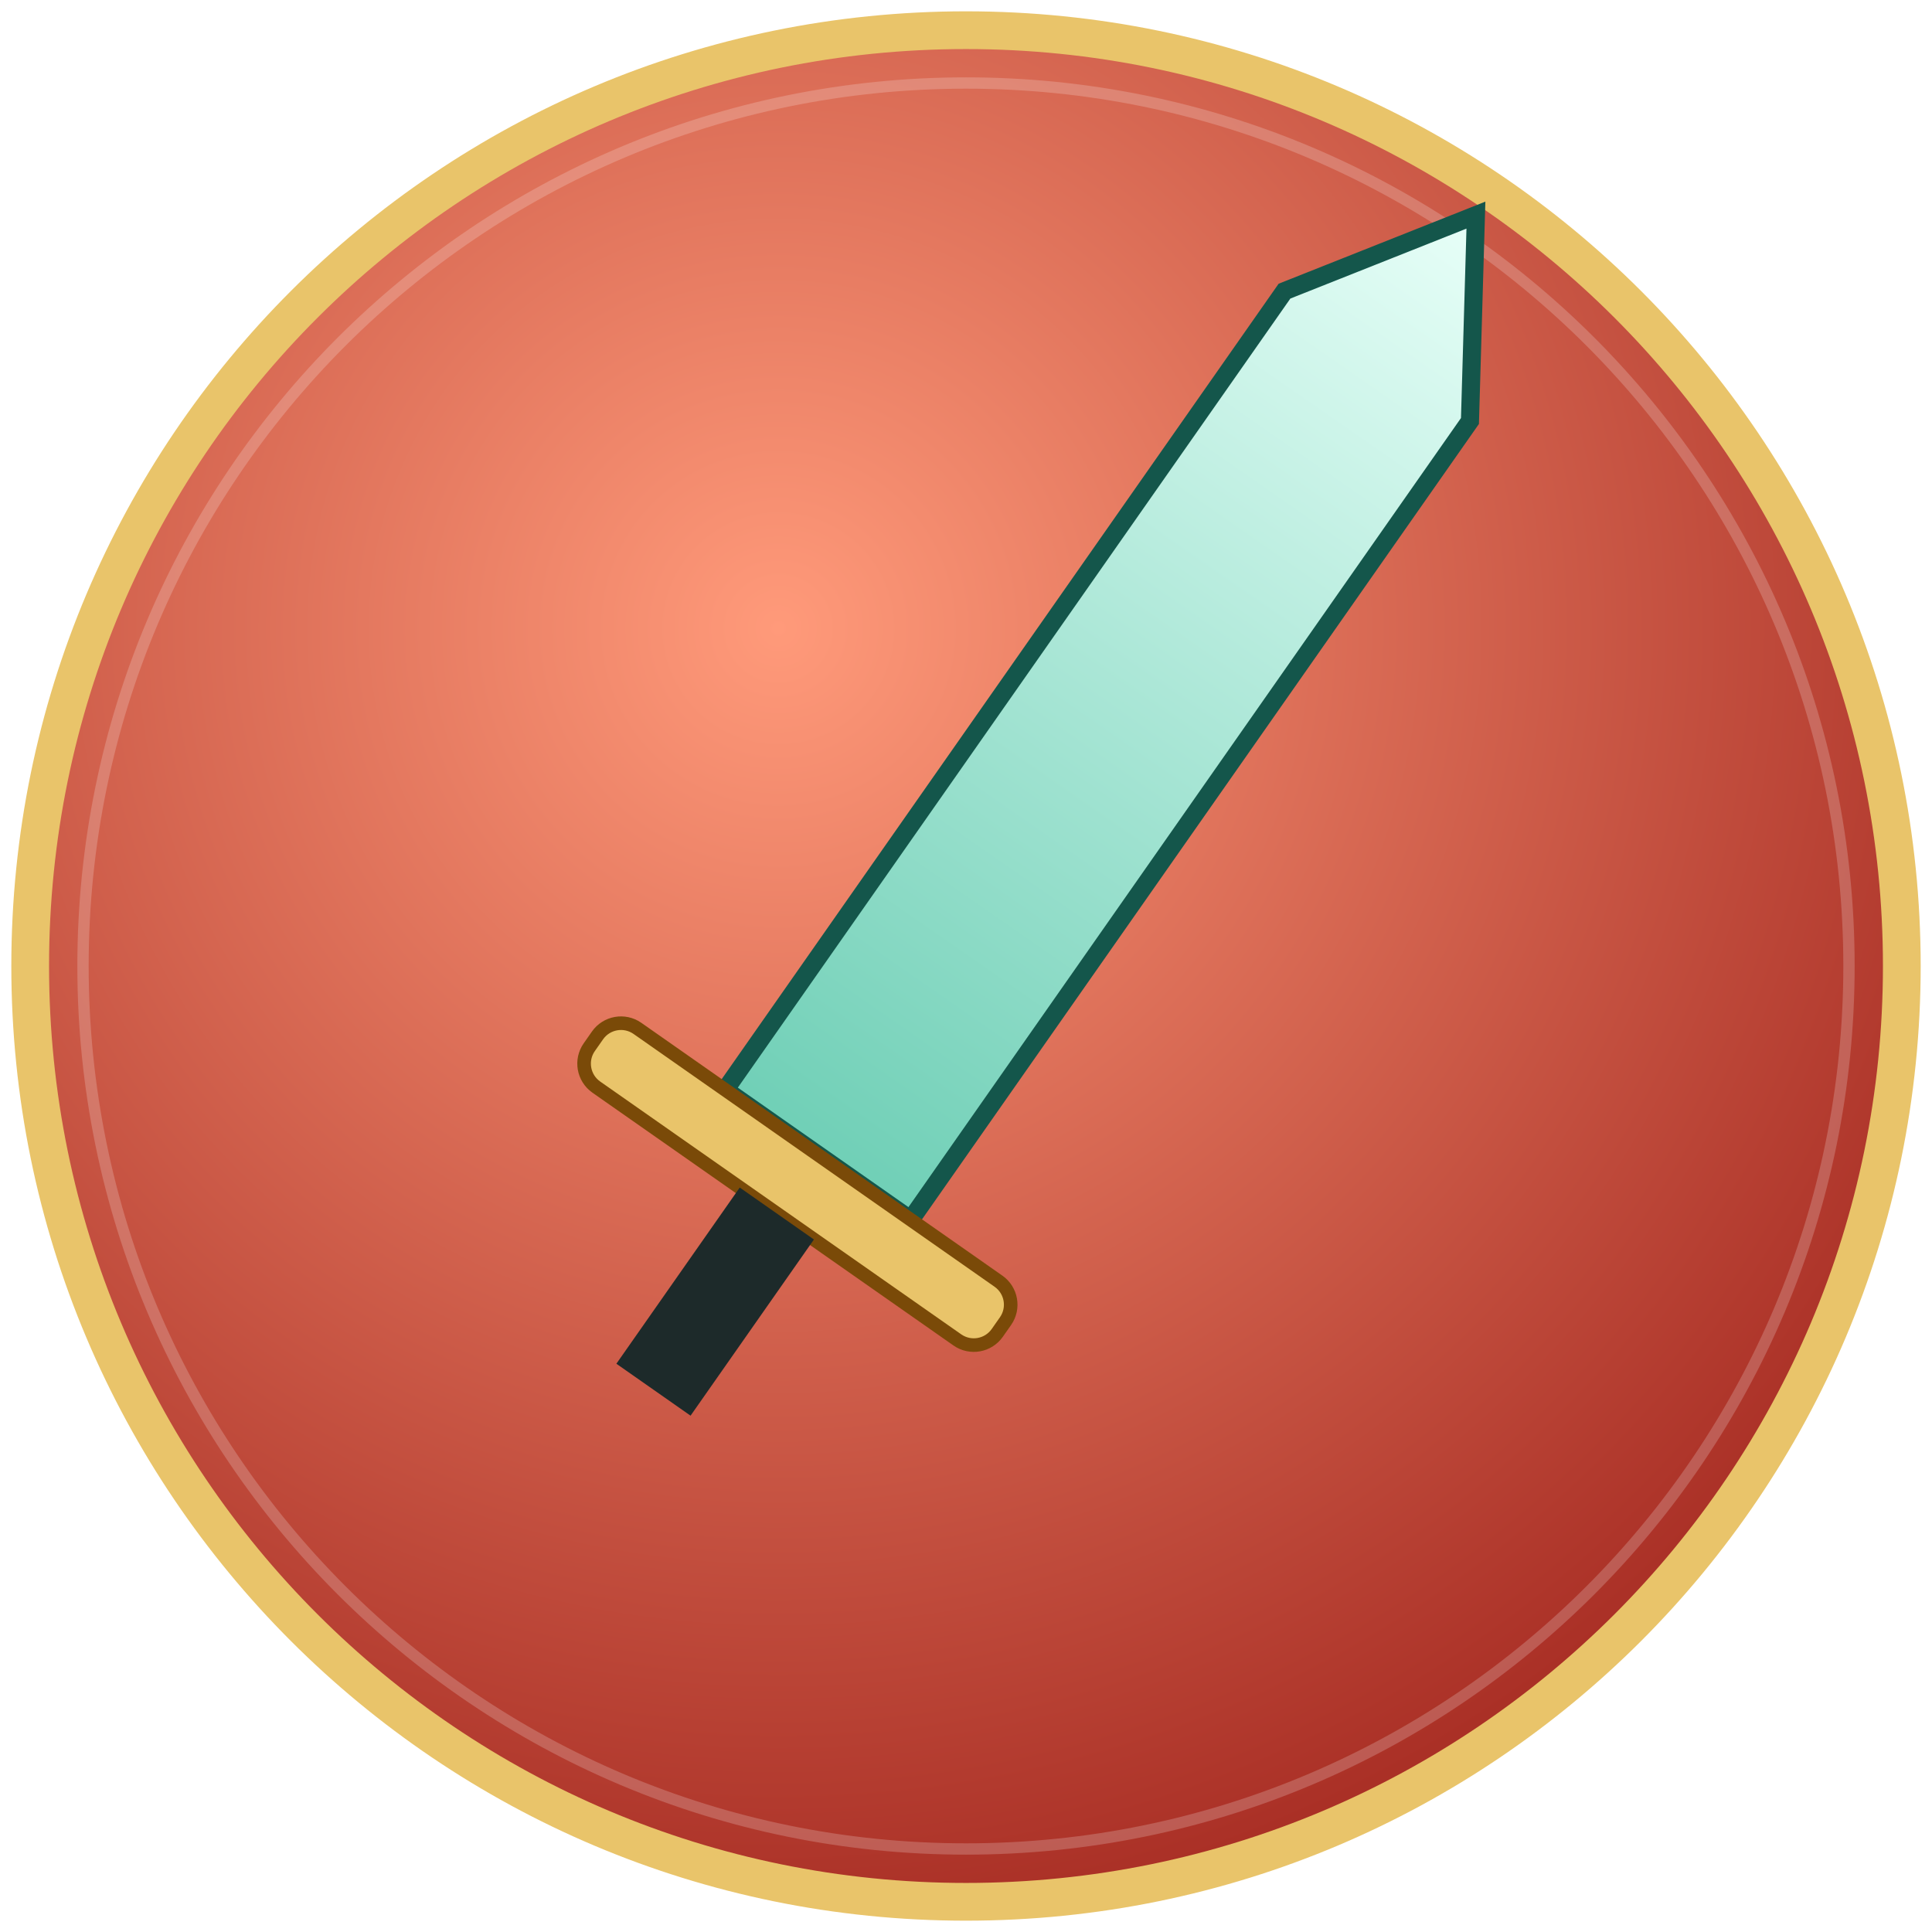
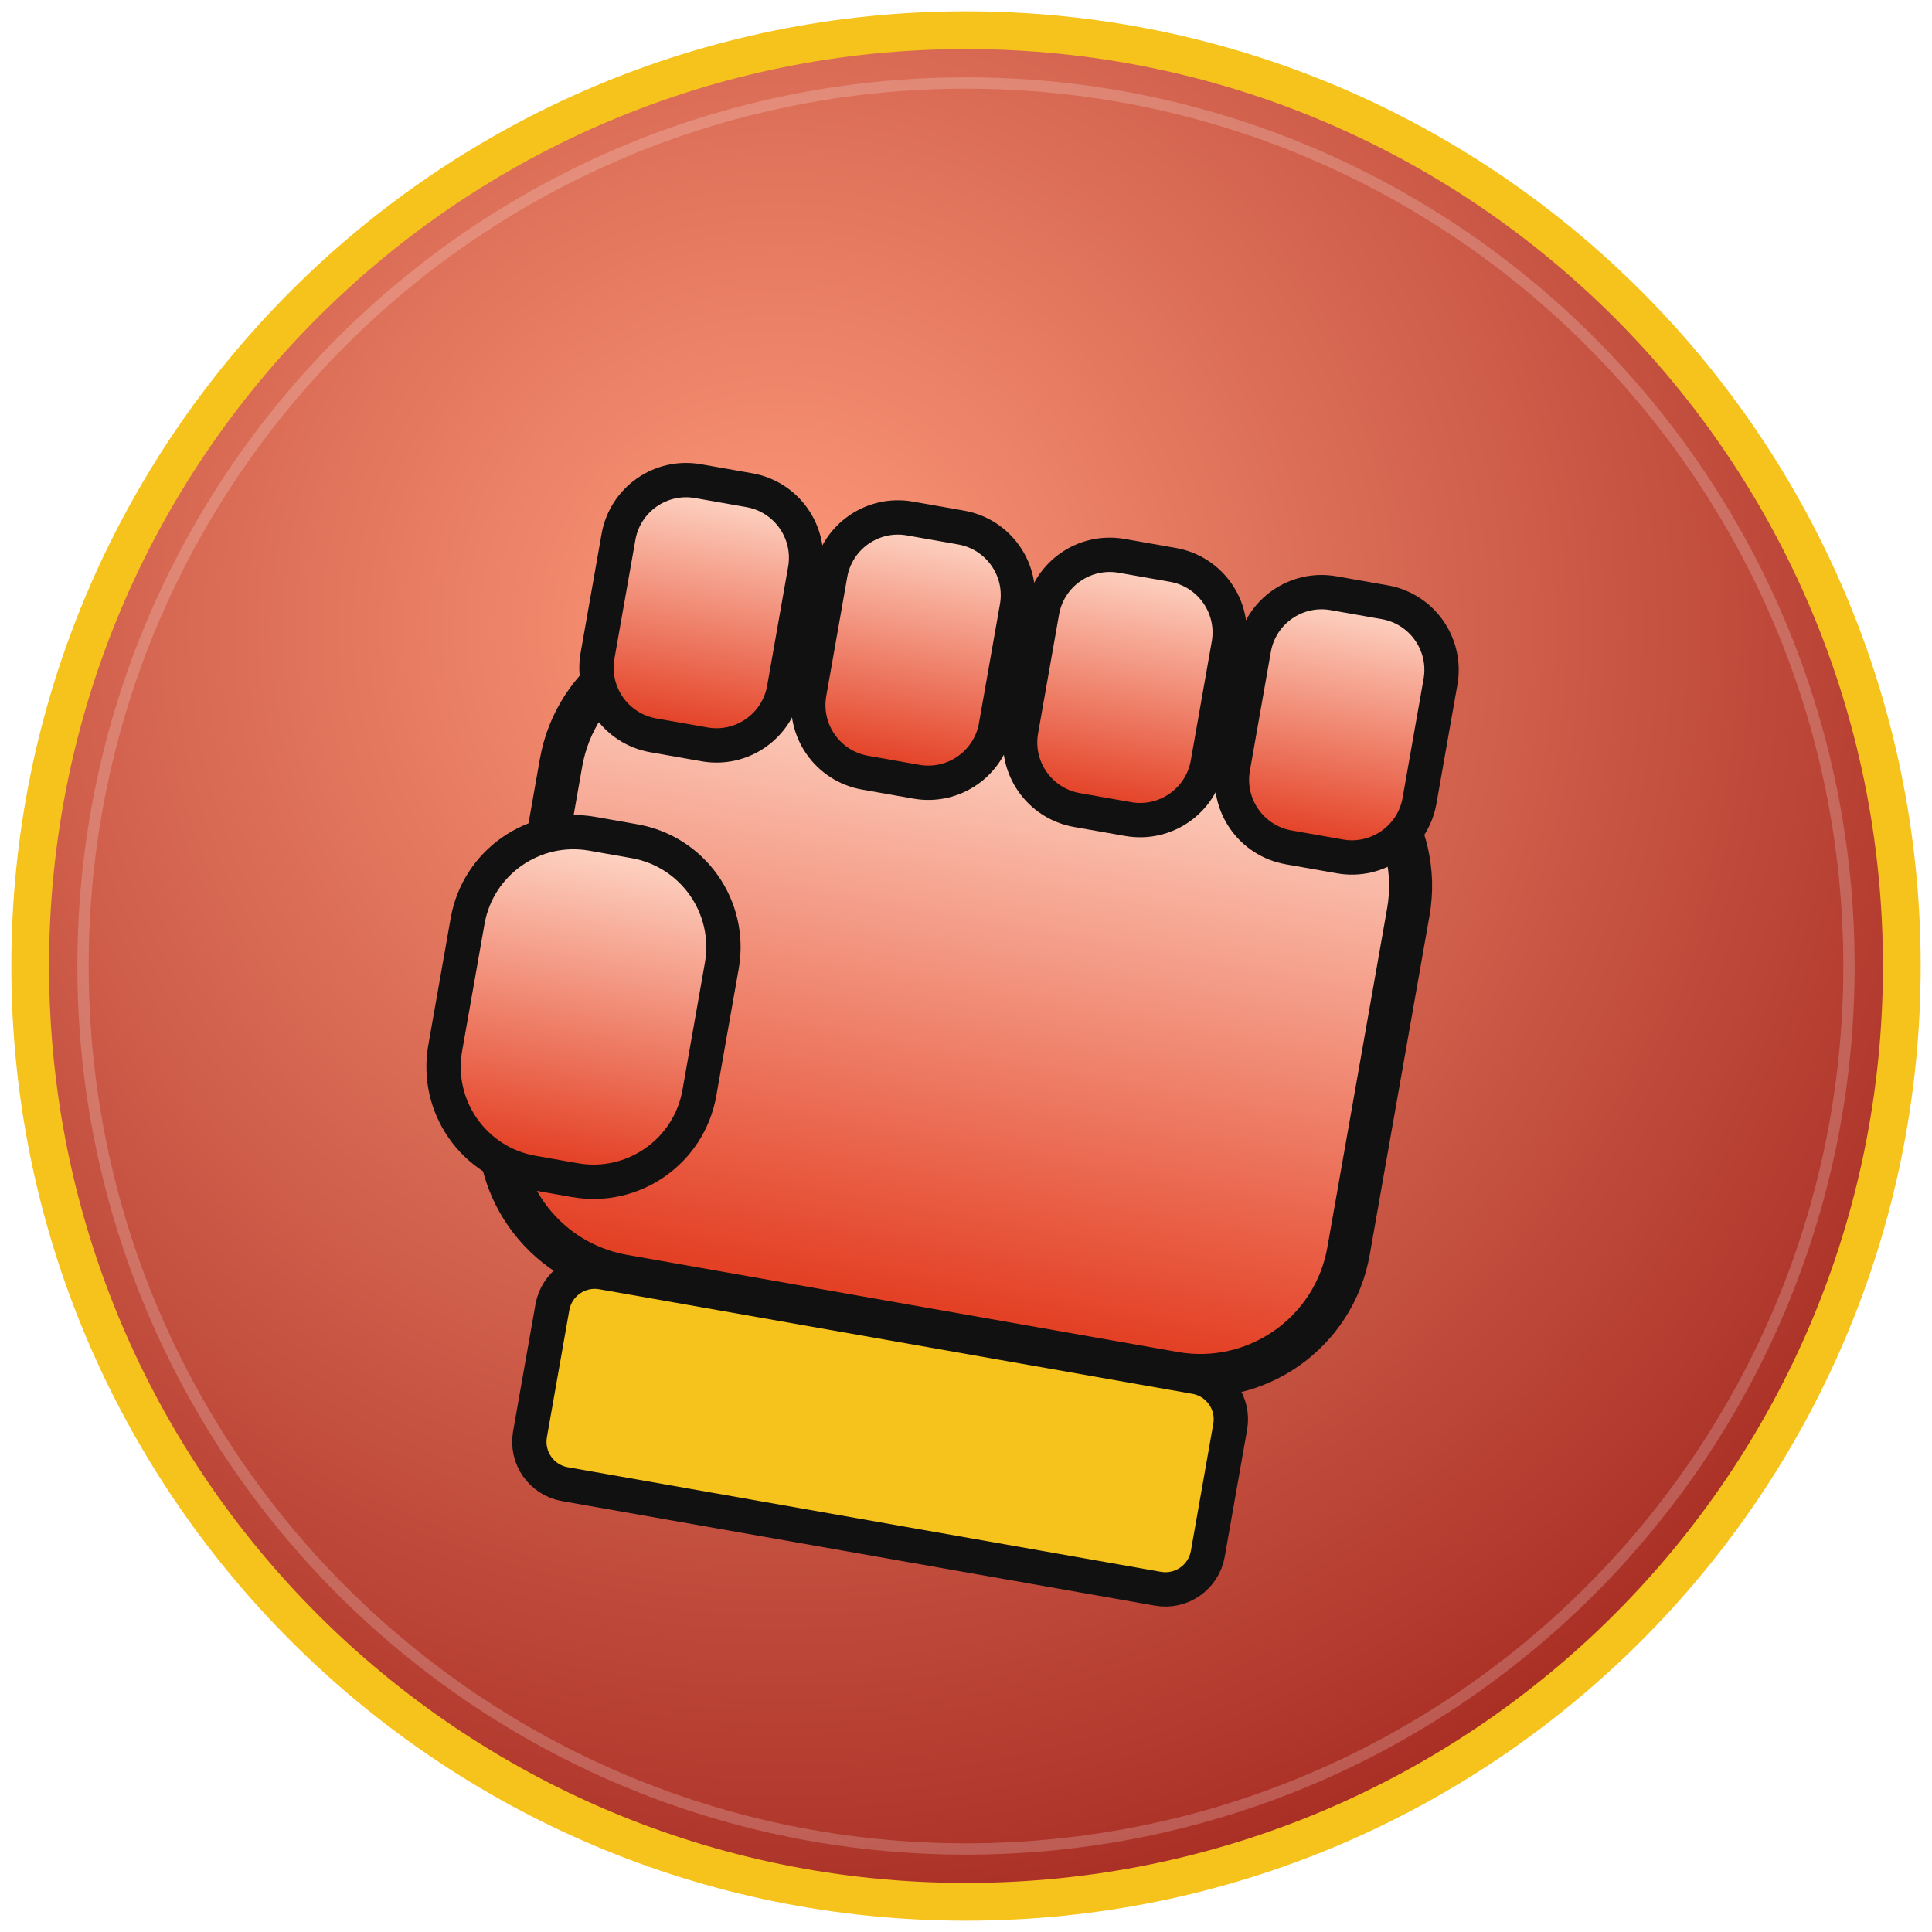
<svg xmlns="http://www.w3.org/2000/svg" viewBox="0 0 512 512" width="512" height="512">
  <defs>
    <radialGradient id="gJade" cx="40%" cy="32%" r="75%">
-       <stop offset="0" stop-color="#3fd0a9" />
-       <stop offset="1" stop-color="#14564b" />
+       <stop offset="0" stop-color="#9be564" />
+       <stop offset="1" stop-color="#1f6b25" />
    </radialGradient>
    <radialGradient id="gRed" cx="40%" cy="32%" r="75%">
      <stop offset="0" stop-color="#ff9a7a" />
      <stop offset="1" stop-color="#a3271f" />
    </radialGradient>
    <radialGradient id="gBlue" cx="40%" cy="32%" r="75%">
      <stop offset="0" stop-color="#9fd4ff" />
      <stop offset="1" stop-color="#1f5fa3" />
    </radialGradient>
    <radialGradient id="gGold" cx="40%" cy="32%" r="75%">
      <stop offset="0" stop-color="#ffe08a" />
      <stop offset="1" stop-color="#b06a00" />
    </radialGradient>
    <radialGradient id="gDark" cx="40%" cy="32%" r="75%">
      <stop offset="0" stop-color="#2c4a45" />
      <stop offset="1" stop-color="#0d1b1a" />
    </radialGradient>
    <radialGradient id="gPurple" cx="40%" cy="32%" r="75%">
      <stop offset="0" stop-color="#c9a2ff" />
      <stop offset="1" stop-color="#4a2a8a" />
    </radialGradient>
    <linearGradient id="lGold" x1="0" y1="0" x2="0" y2="1">
      <stop offset="0" stop-color="#fff3c4" />
-       <stop offset="1" stop-color="#e9c46a" />
+       <stop offset="1" stop-color="#f6c21c" />
    </linearGradient>
    <linearGradient id="lJade" x1="0" y1="0" x2="0" y2="1">
-       <stop offset="0" stop-color="#1f6f62" />
-       <stop offset="1" stop-color="#103a34" />
+       <stop offset="0" stop-color="#22402a" />
+       <stop offset="1" stop-color="#12241a" />
    </linearGradient>
    <linearGradient id="lBlade" x1="0" y1="0" x2="0" y2="1">
-       <stop offset="0" stop-color="#e8fff8" />
-       <stop offset="1" stop-color="#6fcfb6" />
+       <stop offset="0" stop-color="#ffd9c9" />
+       <stop offset="1" stop-color="#e23a1e" />
    </linearGradient>
    <linearGradient id="lSky" x1="0" y1="0" x2="0" y2="1">
-       <stop offset="0" stop-color="#bfe3d6" />
-       <stop offset="1" stop-color="#f4f1e0" />
+       <stop offset="0" stop-color="#2a1f4a" />
+       <stop offset="1" stop-color="#5a4a8f" />
    </linearGradient>
  </defs>
-   <circle cx="256.0" cy="256.0" r="248.0" fill="url(#gRed)" stroke="#e9c46a" stroke-width="10" />
+   <circle cx="256.0" cy="256.0" r="248.0" fill="url(#gRed)" stroke="#f6c21c" stroke-width="10" />
  <circle cx="256.0" cy="256.0" r="234.0" fill="none" stroke="#ffffff33" stroke-width="3" />
-   <g transform="translate(256,250) rotate(35)">
-     <polygon points="0,-235.6 30.0,-190.0 30.0,68.4 -30.0,68.4 -30.0,-190.0" fill="url(#lBlade)" stroke="#14564b" stroke-width="4.8" />
-     <rect x="-66.0" y="68.4" width="132.0" height="19.0" rx="7.6" fill="#e9c46a" stroke="#7a4a08" stroke-width="3.6" />
-     <rect x="-12.0" y="87.4" width="24.0" height="57.0" fill="#1d2a2a" />
+   <g transform="translate(256,250) rotate(10)">
+     <rect x="-114.0" y="-68.4" width="228.0" height="171.0" rx="39.9" fill="url(#lBlade)" stroke="#111111" stroke-width="11.4" />
+     <rect x="-109.4" y="-108.3" width="50.2" height="68.4" rx="18.2" fill="url(#lBlade)" stroke="#111111" stroke-width="9.1" />
+     <rect x="-52.4" y="-108.3" width="50.2" height="68.4" rx="18.2" fill="url(#lBlade)" stroke="#111111" stroke-width="9.1" />
+     <rect x="4.6" y="-108.3" width="50.2" height="68.4" rx="18.2" fill="url(#lBlade)" stroke="#111111" stroke-width="9.1" />
+     <rect x="61.6" y="-108.3" width="50.2" height="68.4" rx="18.2" fill="url(#lBlade)" stroke="#111111" stroke-width="9.1" />
+     <rect x="-131.1" y="-11.4" width="68.4" height="91.2" rx="28.5" fill="url(#lBlade)" stroke="#111111" stroke-width="9.1" />
+     <rect x="-91.2" y="102.6" width="182.4" height="57.0" rx="11.4" fill="#f6c21c" stroke="#111111" stroke-width="9.1" />
  </g>
</svg>
